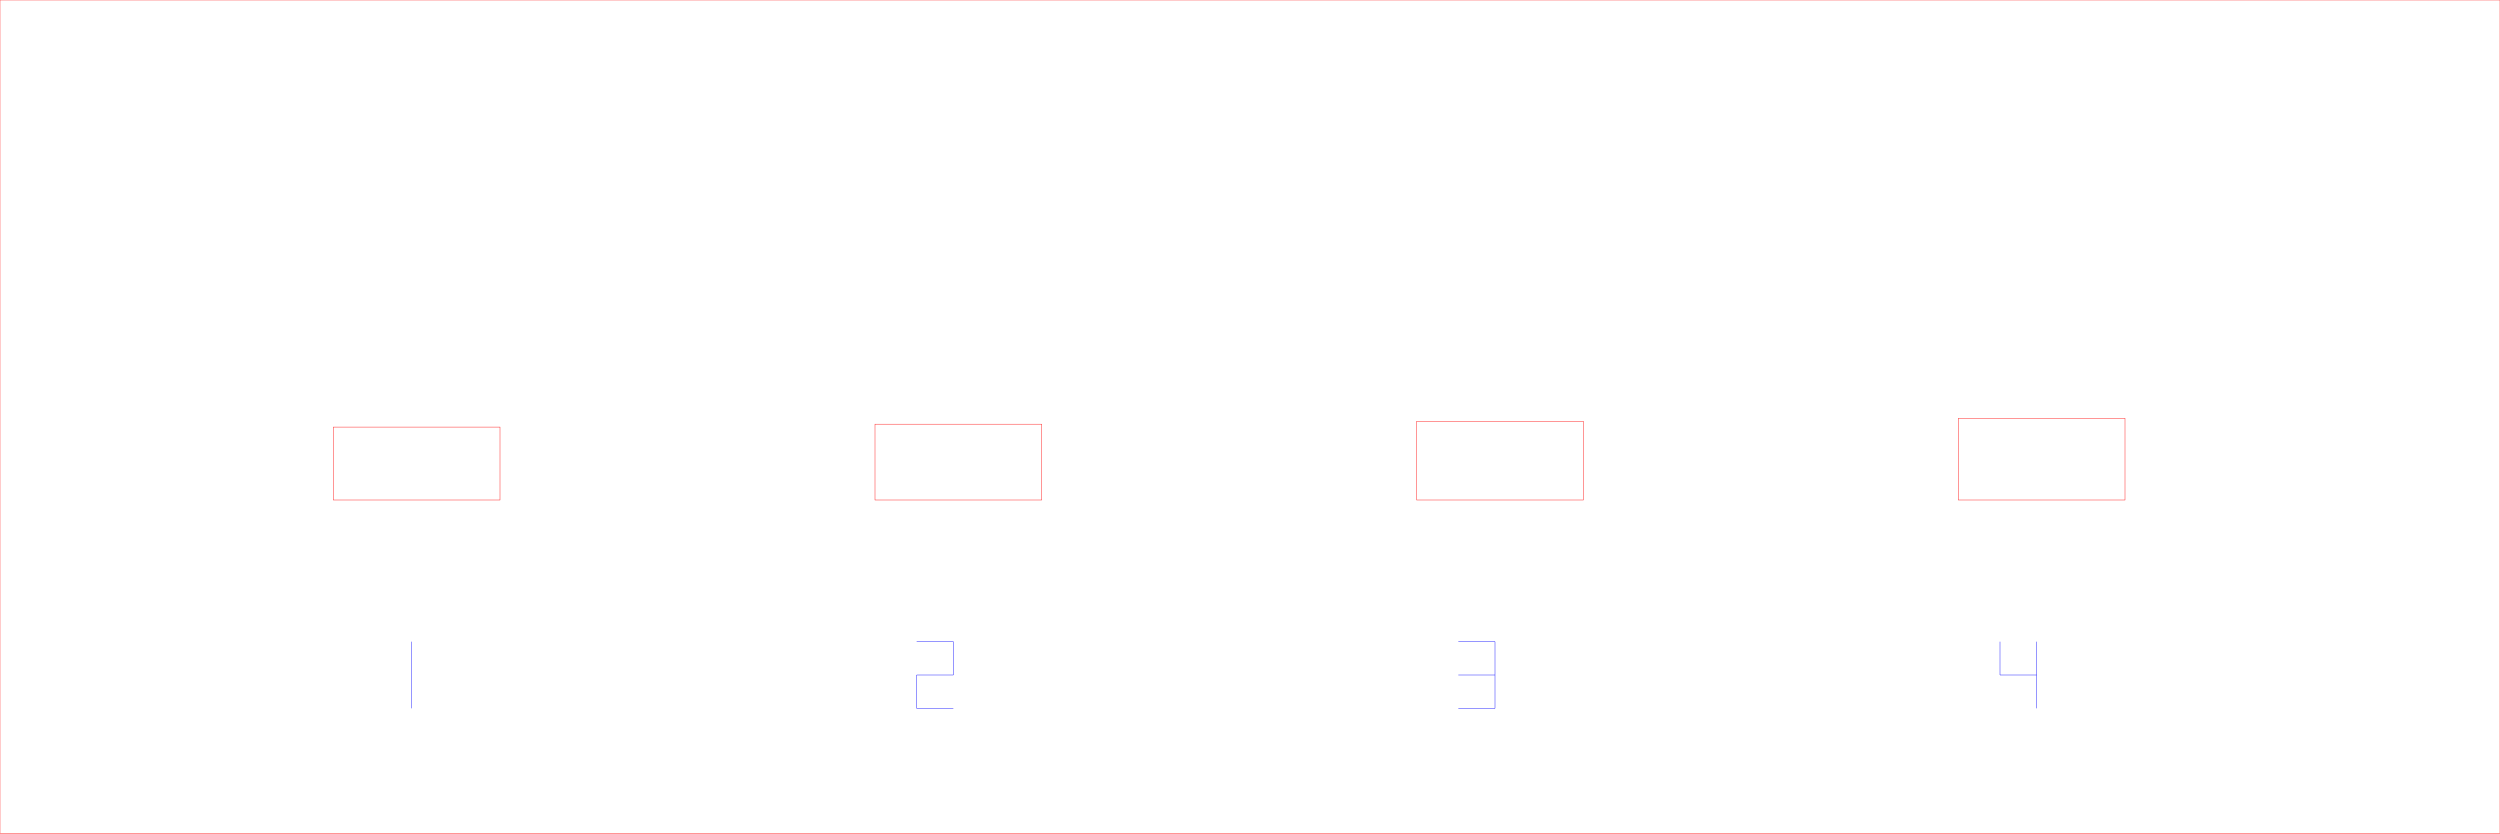
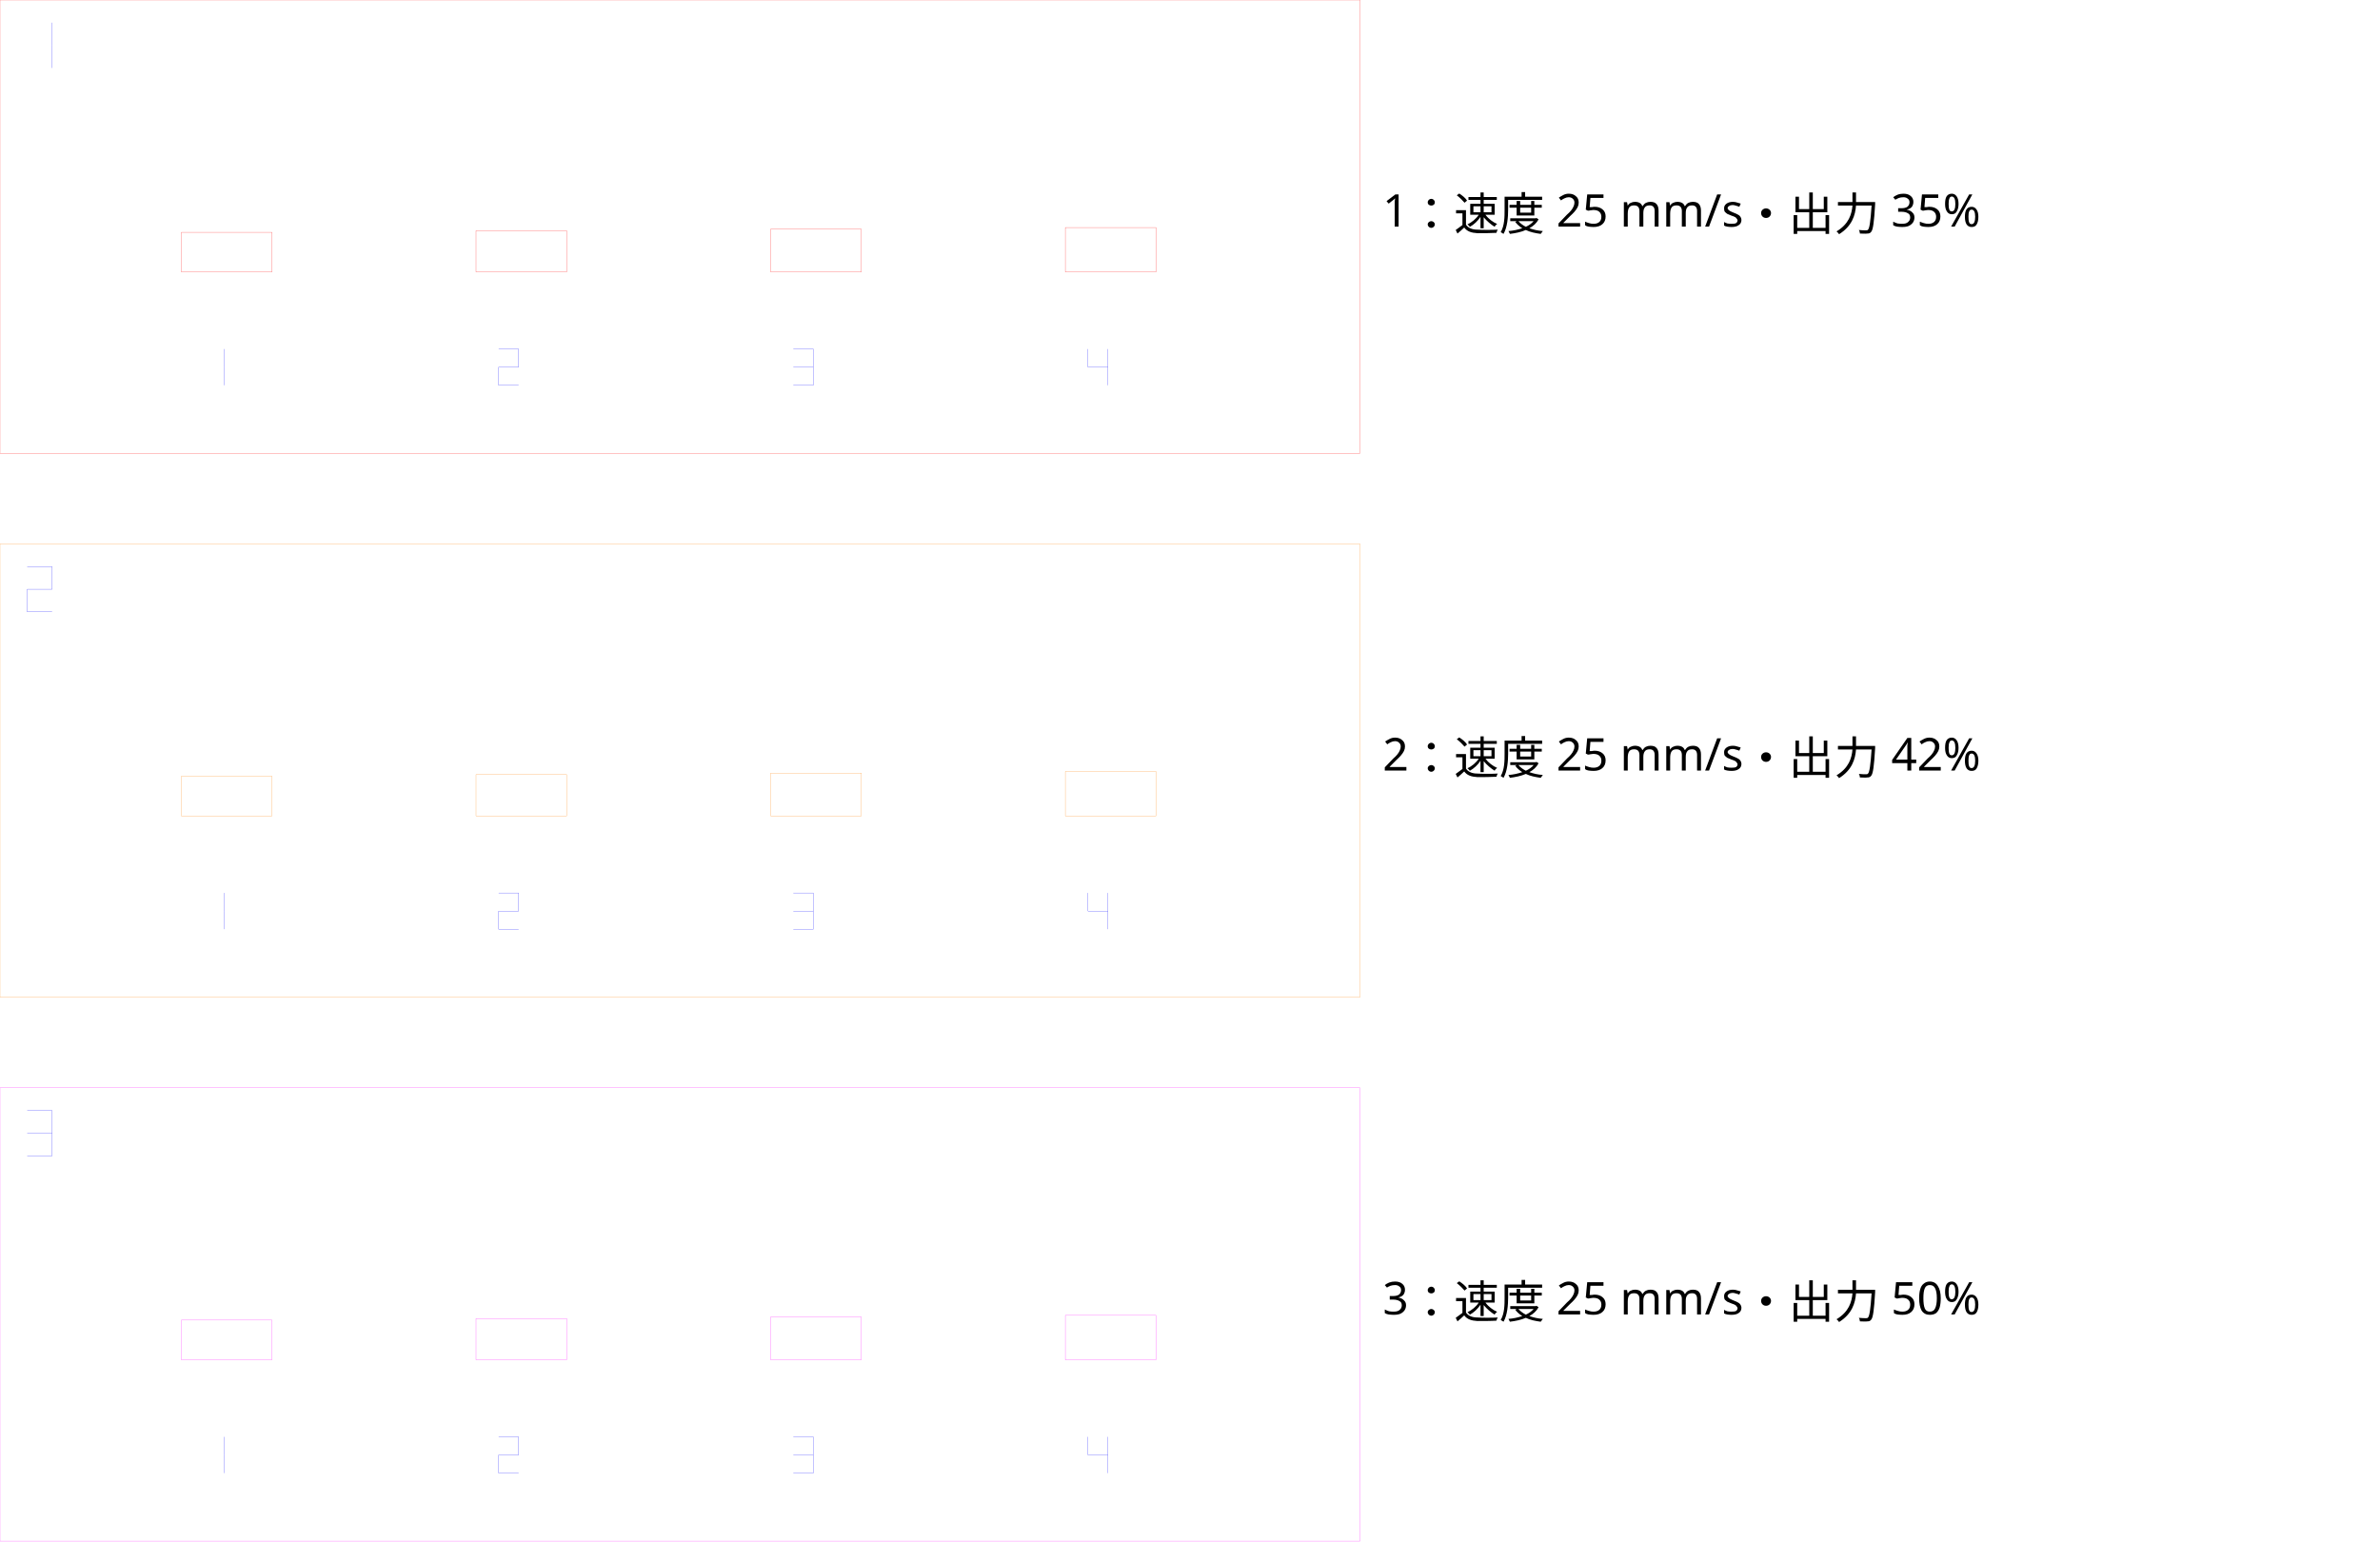
- <svg xmlns="http://www.w3.org/2000/svg" width="60mm" height="20mm" viewBox="0 0 60 20">
-   <g id="参考（切らない・送る前に消す）" fill="none" stroke="#000000" stroke-width="0.01">
- </g>
+ <svg xmlns="http://www.w3.org/2000/svg" width="105mm" height="68mm" viewBox="0 0 105 68">
  <g id="彫る（青）" fill="none" stroke="#0000FF" stroke-width="0.01">
    <path d="M9.880,15.400 L9.880,16.200" />
    <path d="M9.880,16.200 L9.880,17.000" />
    <path d="M22.000,15.400 L22.880,15.400" />
    <path d="M22.880,15.400 L22.880,16.200" />
    <path d="M22.000,16.200 L22.880,16.200" />
    <path d="M22.000,17.000 L22.000,16.200" />
    <path d="M22.000,17.000 L22.880,17.000" />
    <path d="M35.000,15.400 L35.880,15.400" />
    <path d="M35.880,15.400 L35.880,16.200" />
    <path d="M35.000,16.200 L35.880,16.200" />
    <path d="M35.880,16.200 L35.880,17.000" />
    <path d="M35.000,17.000 L35.880,17.000" />
    <path d="M48.000,16.200 L48.000,15.400" />
    <path d="M48.000,16.200 L48.880,16.200" />
    <path d="M48.880,15.400 L48.880,16.200" />
    <path d="M48.880,16.200 L48.880,17.000" />
+     <path d="M2.300,1.000 L2.300,2.000" />
+     <path d="M2.300,2.000 L2.300,3.000" />
+     <path d="M9.880,39.400 L9.880,40.200" />
+     <path d="M9.880,40.200 L9.880,41.000" />
+     <path d="M22.000,39.400 L22.880,39.400" />
+     <path d="M22.880,39.400 L22.880,40.200" />
+     <path d="M22.000,40.200 L22.880,40.200" />
+     <path d="M22.000,41.000 L22.000,40.200" />
+     <path d="M22.000,41.000 L22.880,41.000" />
+     <path d="M35.000,39.400 L35.880,39.400" />
+     <path d="M35.880,39.400 L35.880,40.200" />
+     <path d="M35.000,40.200 L35.880,40.200" />
+     <path d="M35.880,40.200 L35.880,41.000" />
+     <path d="M35.000,41.000 L35.880,41.000" />
+     <path d="M48.000,40.200 L48.000,39.400" />
+     <path d="M48.000,40.200 L48.880,40.200" />
+     <path d="M48.880,39.400 L48.880,40.200" />
+     <path d="M48.880,40.200 L48.880,41.000" />
+     <path d="M1.200,25.000 L2.300,25.000" />
+     <path d="M2.300,25.000 L2.300,26.000" />
+     <path d="M1.200,26.000 L2.300,26.000" />
+     <path d="M1.200,27.000 L1.200,26.000" />
+     <path d="M1.200,27.000 L2.300,27.000" />
+     <path d="M9.880,63.400 L9.880,64.200" />
+     <path d="M9.880,64.200 L9.880,65.000" />
+     <path d="M22.000,63.400 L22.880,63.400" />
+     <path d="M22.880,63.400 L22.880,64.200" />
+     <path d="M22.000,64.200 L22.880,64.200" />
+     <path d="M22.000,65.000 L22.000,64.200" />
+     <path d="M22.000,65.000 L22.880,65.000" />
+     <path d="M35.000,63.400 L35.880,63.400" />
+     <path d="M35.880,63.400 L35.880,64.200" />
+     <path d="M35.000,64.200 L35.880,64.200" />
+     <path d="M35.880,64.200 L35.880,65.000" />
+     <path d="M35.000,65.000 L35.880,65.000" />
+     <path d="M48.000,64.200 L48.000,63.400" />
+     <path d="M48.000,64.200 L48.880,64.200" />
+     <path d="M48.880,63.400 L48.880,64.200" />
+     <path d="M48.880,64.200 L48.880,65.000" />
+     <path d="M1.200,49.000 L2.300,49.000" />
+     <path d="M2.300,49.000 L2.300,50.000" />
+     <path d="M1.200,50.000 L2.300,50.000" />
+     <path d="M2.300,50.000 L2.300,51.000" />
+     <path d="M1.200,51.000 L2.300,51.000" />
  </g>
  <g id="切る（赤）" fill="none" stroke="#FF0000" stroke-width="0.01">
    <path d="M60.000,20.000 L60.000,0.000 L0.000,0.000 L0.000,20.000 L60.000,20.000 Z" />
    <path d="M12.000,12.000 L12.000,10.250 L8.000,10.250 L8.000,12.000 L12.000,12.000 Z" />
    <path d="M25.000,12.000 L25.000,10.180 L21.000,10.180 L21.000,12.000 L25.000,12.000 Z" />
    <path d="M38.000,12.000 L38.000,10.110 L34.000,10.110 L34.000,12.000 L38.000,12.000 Z" />
    <path d="M51.000,12.000 L51.000,10.040 L47.000,10.040 L47.000,12.000 L51.000,12.000 Z" />
  </g>
+   <g id="切る・出力2" fill="none" stroke="#FF8000" stroke-width="0.01">
+     <path d="M60.000,44.000 L60.000,24.000 L0.000,24.000 L0.000,44.000 L60.000,44.000 Z" />
+     <path d="M12.000,36.000 L12.000,34.250 L8.000,34.250 L8.000,36.000 L12.000,36.000 Z" />
+     <path d="M25.000,36.000 L25.000,34.180 L21.000,34.180 L21.000,36.000 L25.000,36.000 Z" />
+     <path d="M38.000,36.000 L38.000,34.110 L34.000,34.110 L34.000,36.000 L38.000,36.000 Z" />
+     <path d="M51.000,36.000 L51.000,34.040 L47.000,34.040 L47.000,36.000 L51.000,36.000 Z" />
+   </g>
+   <g id="切る・出力3" fill="none" stroke="#FF00FF" stroke-width="0.01">
+     <path d="M60.000,68.000 L60.000,48.000 L0.000,48.000 L0.000,68.000 L60.000,68.000 Z" />
+     <path d="M12.000,60.000 L12.000,58.250 L8.000,58.250 L8.000,60.000 L12.000,60.000 Z" />
+     <path d="M25.000,60.000 L25.000,58.180 L21.000,58.180 L21.000,60.000 L25.000,60.000 Z" />
+     <path d="M38.000,60.000 L38.000,58.110 L34.000,58.110 L34.000,60.000 L38.000,60.000 Z" />
+     <path d="M51.000,60.000 L51.000,58.040 L47.000,58.040 L47.000,60.000 L51.000,60.000 Z" />
+   </g>
  <g id="参考の文字（送る前に消す）" fill="#000000" stroke="none" font-family="sans-serif">
-     <text x="1.00" y="-1.00" font-size="2">床の穴 1=1.75 2=1.82 3=1.89 4=1.96（柱の厚さ方向）</text>
+     <text x="61.00" y="10.00" font-size="2">1：速度 25 mm/s・出力 35%</text>
+     <text x="61.00" y="34.00" font-size="2">2：速度 25 mm/s・出力 42%</text>
+     <text x="61.00" y="58.00" font-size="2">3：速度 25 mm/s・出力 50%</text>
  </g>
</svg>
